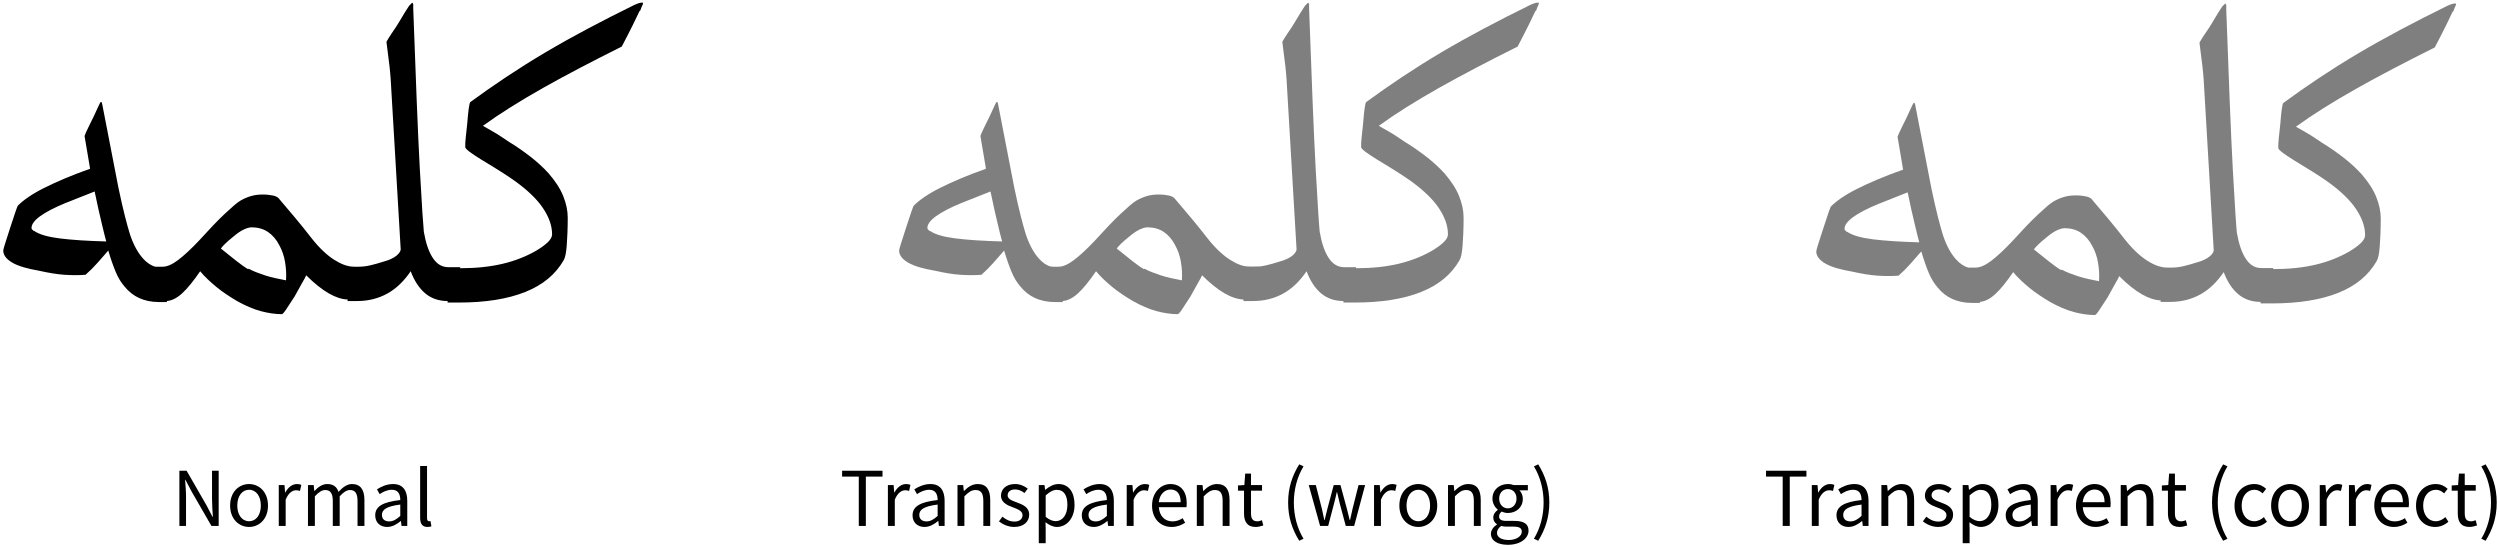
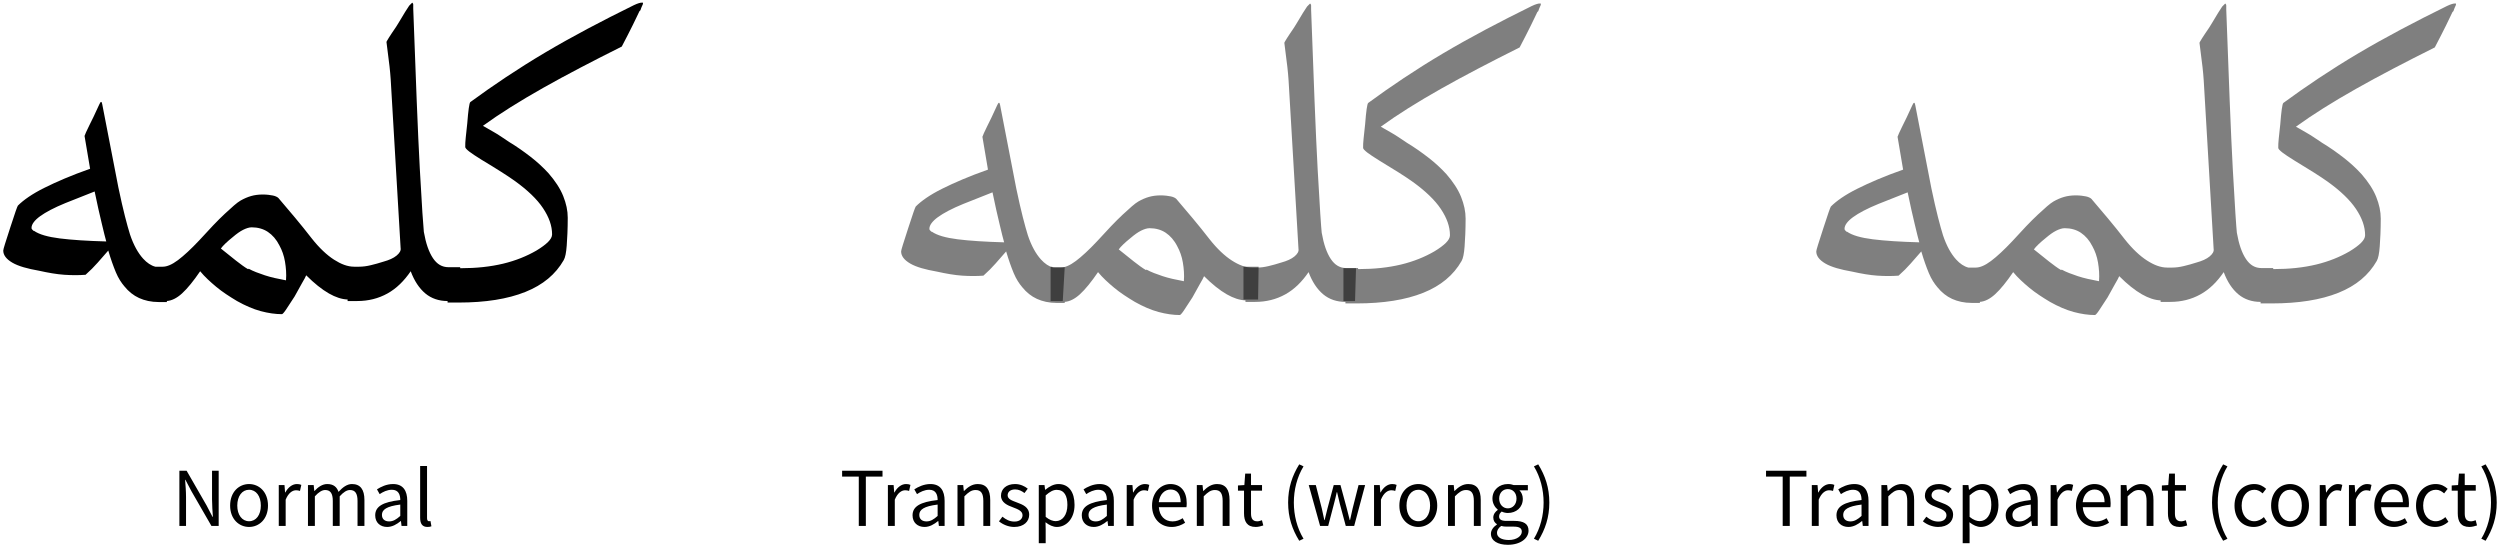
<svg xmlns="http://www.w3.org/2000/svg" width="713px" height="156px" viewBox="0 0 713 156" version="1.1">
  <defs />
  <g id="Page-1" stroke="none" stroke-width="1" fill="none" fill-rule="evenodd">
-     <g id="Group-Copy-2" fill="#000000">
+     <g id="Transparency" fill="#000000">
      <g id="Group-2">
        <path d="M44.298,76.064 L46.432,76.064 C47.584,76.064 49.024,75.488 50.752,74.192 C52.48,72.896 54.496,71.024 56.8,68.576 C59.68,65.408 62.128,62.816 64.144,60.944 C66.16,59.072 67.6,57.776 68.608,57.2 C69.616,56.624 70.624,56.192 71.632,55.904 C72.64,55.616 73.792,55.472 74.944,55.472 C76.096,55.472 77.104,55.616 77.824,55.76 C78.544,55.904 79.12,56.192 79.408,56.48 C80.992,58.352 82.576,60.224 84.16,62.096 C85.744,63.968 87.328,65.984 88.912,68 C91.072,70.736 93.232,72.752 95.248,74.048 C97.264,75.344 99.136,76.064 101.008,76.064 L101.728,76.064 L102.448,76.064 C103.456,76.064 104.608,75.92 105.76,75.632 C106.912,75.344 108.064,75.056 109.36,74.624 C110.944,74.192 112.24,73.616 113.104,72.896 C113.968,72.176 114.4,71.456 114.256,70.736 L111.664,26.672 C111.52,23.936 111.376,21.344 111.088,18.896 C110.8,16.448 110.512,14.144 110.224,11.984 C110.224,11.84 110.512,11.408 110.944,10.688 C111.376,9.968 112.096,8.96 112.96,7.664 C113.392,6.944 113.968,6.08 114.544,5.072 C115.12,4.064 115.84,2.912 116.704,1.616 C116.848,1.472 116.992,1.328 117.136,1.184 C117.28,1.04 117.424,0.896 117.568,0.752 C117.712,0.896 117.856,1.04 117.856,1.328 L117.856,2.48 C118.576,22.208 119.152,37.472 119.728,48.128 C120.304,58.784 120.736,64.832 120.88,66.128 C121.456,69.44 122.32,71.888 123.472,73.616 C124.624,75.344 126.064,76.208 127.936,76.208 L131.248,76.208 L131.239,76.496 L131.392,76.496 C135.856,76.496 139.888,76.064 143.488,75.2 C147.088,74.336 150.256,73.04 152.992,71.456 C154.432,70.592 155.584,69.728 156.304,69.008 C157.024,68.288 157.456,67.568 157.456,66.848 C157.456,64.4 156.592,61.952 154.864,59.36 C153.136,56.768 150.4,54.176 146.8,51.584 C145.792,50.864 144.496,50 142.912,48.992 C141.328,47.984 139.456,46.832 137.296,45.536 C135.712,44.528 134.56,43.808 133.84,43.232 C133.12,42.656 132.688,42.224 132.688,41.936 C132.688,41.216 132.688,40.352 132.832,39.2 C132.976,38.048 133.12,36.752 133.264,35.168 C133.408,33.296 133.552,31.856 133.696,30.848 C133.84,29.84 133.984,29.264 134.128,29.12 C140.608,24.368 147.664,19.616 155.44,15.008 C163.216,10.4 171.712,5.936 180.784,1.472 C181.36,1.184 181.792,1.04 182.224,0.896 C182.656,0.752 182.944,0.752 183.088,0.752 L183.376,0.752 L183.376,1.04 C183.376,1.184 183.232,1.472 183.088,1.76 C182.944,2.048 182.8,2.48 182.656,2.912 L182.368,3.2 C181.936,4.064 181.36,5.36 180.496,7.088 C179.632,8.816 178.624,10.832 177.328,13.28 C168.976,17.456 161.488,21.344 154.864,25.088 C148.24,28.832 142.48,32.432 137.728,35.888 C138.448,36.32 139.456,36.896 140.752,37.616 C142.048,38.336 143.488,39.344 145.216,40.496 C147.376,41.792 149.392,43.232 151.264,44.672 C153.136,46.112 154.864,47.696 156.448,49.424 C158.32,51.584 159.76,53.744 160.624,55.904 C161.488,58.064 161.92,60.08 161.92,62.096 C161.92,65.408 161.776,68 161.632,70.016 C161.488,72.032 161.2,73.472 160.768,74.192 C158.464,78.224 154.864,81.248 149.824,83.264 C144.784,85.28 138.448,86.288 130.816,86.288 L127.648,86.288 L127.648,85.856 C125.2,85.856 123.04,85.136 121.312,83.696 C119.584,82.256 118.144,80.096 117.136,77.36 C115.264,80.096 113.104,82.256 110.512,83.696 C107.92,85.136 105.04,85.856 101.872,85.856 L99.136,85.856 L99.136,85.419 C97.489,85.359 95.713,84.784 93.808,83.696 C91.792,82.544 89.632,80.816 87.328,78.512 C87.184,78.944 86.752,79.664 86.176,80.672 C85.6,81.68 84.88,82.976 84.016,84.56 C83.008,86.144 82.144,87.44 81.568,88.304 C80.992,89.168 80.56,89.6 80.416,89.6 C78.544,89.6 76.528,89.312 74.368,88.736 C72.208,88.16 69.904,87.152 67.6,85.856 C65.44,84.56 63.424,83.264 61.696,81.824 C59.968,80.384 58.384,78.944 57.088,77.36 C55.216,80.096 53.488,82.256 51.904,83.696 C50.431,85.035 48.958,85.751 47.601,85.845 L47.584,86.144 L45.28,86.144 C43.12,86.144 41.248,85.712 39.664,84.992 C38.08,84.272 36.64,83.12 35.488,81.68 C34.624,80.672 33.76,79.376 33.04,77.648 C32.32,75.92 31.6,73.904 30.88,71.456 C29.872,72.608 28.864,73.76 27.856,74.912 C26.848,76.064 25.696,77.216 24.4,78.368 C22.528,78.512 20.512,78.512 18.352,78.368 C16.192,78.224 13.744,77.792 11.152,77.216 C7.84,76.64 5.248,75.92 3.52,74.912 C1.792,73.904 0.928,72.752 0.928,71.456 C0.928,71.024 1.648,68.864 2.944,64.832 C4.24,60.8 4.96,58.784 5.104,58.64 C6.688,57.056 9.136,55.328 12.592,53.6 C16.048,51.872 20.368,50 25.696,48.128 L24.112,38.768 C24.256,38.336 24.688,37.328 25.408,35.888 C26.128,34.448 27.136,32.432 28.288,29.84 C28.72,28.832 29.008,28.832 29.152,29.696 C29.296,30.56 30.88,38.48 33.76,53.456 C34.48,56.768 35.056,59.504 35.632,61.664 C36.208,63.824 36.64,65.552 37.072,66.848 C38.08,69.872 39.376,72.176 40.816,73.76 C41.914,74.968 43.096,75.757 44.298,76.064 Z M70.768,76.784 C69.76,76.208 68.608,75.344 67.312,74.336 C66.016,73.328 64.576,72.176 62.992,70.88 C63.28,70.448 63.712,70.016 64.288,69.44 C64.864,68.864 65.584,68.288 66.448,67.568 C67.456,66.704 68.464,65.984 69.328,65.552 C70.192,65.12 71.056,64.832 71.776,64.832 C73.504,64.832 75.088,65.264 76.384,66.128 C77.68,66.992 78.832,68.288 79.696,70.016 C80.416,71.312 80.992,72.896 81.28,74.624 C81.568,76.352 81.712,78.08 81.568,79.952 C79.264,79.52 77.248,79.088 75.52,78.512 C73.792,77.936 72.208,77.36 70.912,76.64 L70.768,76.784 Z M9.568,65.84 C9.424,65.696 9.28,65.552 9.136,65.408 C8.992,65.264 8.992,65.12 8.992,64.976 C8.992,63.968 9.856,62.816 11.44,61.664 C13.024,60.512 15.472,59.216 18.64,57.92 L26.992,54.608 C27.712,58.208 28.432,61.232 29.008,63.68 C29.584,66.128 30.016,67.856 30.304,68.864 C24.976,68.72 20.512,68.432 17.056,68 C13.6,67.568 11.152,66.848 9.712,65.84 L9.568,65.84 Z" id="کلمه" />
        <path d="M51.16,150 L53.056,150 L53.056,141.768 C53.056,140.112 52.912,138.432 52.792,136.848 L52.888,136.848 L54.592,140.088 L60.304,150 L62.368,150 L62.368,134.256 L60.472,134.256 L60.472,142.392 C60.472,144.048 60.616,145.824 60.712,147.408 L60.616,147.408 L58.912,144.144 L53.224,134.256 L51.16,134.256 L51.16,150 Z M71.032,150.288 C73.888,150.288 76.432,148.056 76.432,144.192 C76.432,140.28 73.888,138.048 71.032,138.048 C68.176,138.048 65.632,140.28 65.632,144.192 C65.632,148.056 68.176,150.288 71.032,150.288 L71.032,150.288 Z M71.032,148.656 C69.04,148.656 67.672,146.856 67.672,144.192 C67.672,141.504 69.04,139.68 71.032,139.68 C73.048,139.68 74.392,141.504 74.392,144.192 C74.392,146.856 73.048,148.656 71.032,148.656 L71.032,148.656 Z M79.504,150 L81.472,150 L81.472,142.512 C82.264,140.544 83.44,139.824 84.424,139.824 C84.904,139.824 85.168,139.896 85.552,140.016 L85.936,138.288 C85.552,138.12 85.192,138.048 84.688,138.048 C83.368,138.048 82.168,138.984 81.376,140.448 L81.304,140.448 L81.136,138.336 L79.504,138.336 L79.504,150 Z M87.832,150 L89.8,150 L89.8,141.552 C90.88,140.352 91.864,139.752 92.728,139.752 C94.216,139.752 94.912,140.688 94.912,142.872 L94.912,150 L96.88,150 L96.88,141.552 C97.96,140.352 98.896,139.752 99.808,139.752 C101.272,139.752 101.968,140.688 101.968,142.872 L101.968,150 L103.936,150 L103.936,142.608 C103.936,139.632 102.784,138.048 100.384,138.048 C98.968,138.048 97.768,138.96 96.544,140.28 C96.064,138.888 95.104,138.048 93.328,138.048 C91.936,138.048 90.712,138.912 89.704,140.016 L89.632,140.016 L89.464,138.336 L87.832,138.336 L87.832,150 Z M110.416,150.288 C111.88,150.288 113.176,149.52 114.28,148.608 L114.352,148.608 L114.52,150 L116.152,150 L116.152,142.848 C116.152,139.944 114.952,138.048 112.096,138.048 C110.224,138.048 108.592,138.864 107.512,139.56 L108.28,140.928 C109.192,140.304 110.416,139.68 111.76,139.68 C113.68,139.68 114.16,141.12 114.16,142.608 C109.192,143.16 107.008,144.432 107.008,146.976 C107.008,149.064 108.472,150.288 110.416,150.288 L110.416,150.288 Z M110.992,148.704 C109.84,148.704 108.928,148.152 108.928,146.832 C108.928,145.344 110.272,144.384 114.16,143.904 L114.16,147.144 C113.032,148.152 112.12,148.704 110.992,148.704 L110.992,148.704 Z M121.912,150.288 C122.44,150.288 122.776,150.216 123.04,150.096 L122.776,148.608 C122.56,148.656 122.464,148.656 122.344,148.656 C122.056,148.656 121.792,148.416 121.792,147.792 L121.792,132.912 L119.824,132.912 L119.824,147.648 C119.824,149.352 120.424,150.288 121.912,150.288 L121.912,150.288 Z" id="Normal" />
      </g>
-       <g id="Group-3" transform="translate(239.5, 0)">
-         <g id="Group-5" transform="translate(16, 0)" opacity="0.5">
-           <path d="M48.16,76.208 L45.424,76.208 C43.84,76.208 42.256,75.344 40.816,73.76 C39.376,72.176 38.08,69.872 37.072,66.848 C36.64,65.552 36.208,63.824 35.632,61.664 C35.056,59.504 34.48,56.768 33.76,53.456 C30.88,38.48 29.296,30.56 29.152,29.696 C29.008,28.832 28.72,28.832 28.288,29.84 C27.136,32.432 26.128,34.448 25.408,35.888 C24.688,37.328 24.256,38.336 24.112,38.768 L25.696,48.128 C20.368,50 16.048,51.872 12.592,53.6 C9.136,55.328 6.688,57.056 5.104,58.64 C4.96,58.784 4.24,60.8 2.944,64.832 C1.648,68.864 0.928,71.024 0.928,71.456 C0.928,72.752 1.792,73.904 3.52,74.912 C5.248,75.92 7.84,76.64 11.152,77.216 C13.744,77.792 16.192,78.224 18.352,78.368 C20.512,78.512 22.528,78.512 24.4,78.368 C25.696,77.216 26.848,76.064 27.856,74.912 C28.864,73.76 29.872,72.608 30.88,71.456 C31.6,73.904 32.32,75.92 33.04,77.648 C33.76,79.376 34.624,80.672 35.488,81.68 C36.64,83.12 38.08,84.272 39.664,84.992 C41.248,85.712 43.12,86.144 45.28,86.144 L47.584,86.144 L48.16,76.208 Z M9.568,65.84 C9.424,65.696 9.28,65.552 9.136,65.408 C8.992,65.264 8.992,65.12 8.992,64.976 C8.992,63.968 9.856,62.816 11.44,61.664 C13.024,60.512 15.472,59.216 18.64,57.92 L26.992,54.608 C27.712,58.208 28.432,61.232 29.008,63.68 C29.584,66.128 30.016,67.856 30.304,68.864 C24.976,68.72 20.512,68.432 17.056,68 C13.6,67.568 11.152,66.848 9.712,65.84 L9.568,65.84 Z" id="Combined-Shape" />
-           <path d="M103.456,76.064 L101.008,76.064 C99.136,76.064 97.264,75.344 95.248,74.048 C93.232,72.752 91.072,70.736 88.912,68 C87.328,65.984 85.744,63.968 84.16,62.096 C82.576,60.224 80.992,58.352 79.408,56.48 C79.12,56.192 78.544,55.904 77.824,55.76 C77.104,55.616 76.096,55.472 74.944,55.472 C73.792,55.472 72.64,55.616 71.632,55.904 C70.624,56.192 69.616,56.624 68.608,57.2 C67.6,57.776 66.16,59.072 64.144,60.944 C62.128,62.816 59.68,65.408 56.8,68.576 C54.496,71.024 52.48,72.896 50.752,74.192 C49.024,75.488 47.584,76.064 46.432,76.064 L44.128,76.064 L44.128,85.856 L47.296,85.856 C48.736,85.856 50.32,85.136 51.904,83.696 C53.488,82.256 55.216,80.096 57.088,77.36 C58.384,78.944 59.968,80.384 61.696,81.824 C63.424,83.264 65.44,84.56 67.6,85.856 C69.904,87.152 72.208,88.16 74.368,88.736 C76.528,89.312 78.544,89.6 80.416,89.6 C80.56,89.6 80.992,89.168 81.568,88.304 C82.144,87.44 83.008,86.144 84.016,84.56 C84.88,82.976 85.6,81.68 86.176,80.672 C86.752,79.664 87.184,78.944 87.328,78.512 C89.632,80.816 91.792,82.544 93.808,83.696 C95.824,84.848 97.696,85.424 99.424,85.424 L103.312,85.424 L103.456,76.064 Z M70.768,76.784 C69.76,76.208 68.608,75.344 67.312,74.336 C66.016,73.328 64.576,72.176 62.992,70.88 C63.28,70.448 63.712,70.016 64.288,69.44 C64.864,68.864 65.584,68.288 66.448,67.568 C67.456,66.704 68.464,65.984 69.328,65.552 C70.192,65.12 71.056,64.832 71.776,64.832 C73.504,64.832 75.088,65.264 76.384,66.128 C77.68,66.992 78.832,68.288 79.696,70.016 C80.416,71.312 80.992,72.896 81.28,74.624 C81.568,76.352 81.712,78.08 81.568,79.952 C79.264,79.52 77.248,79.088 75.52,78.512 C73.792,77.936 72.208,77.36 70.912,76.64 L70.768,76.784 Z" id="Combined-Shape" />
-           <path d="M131.248,76.208 L127.936,76.208 C126.064,76.208 124.624,75.344 123.472,73.616 C122.32,71.888 121.456,69.44 120.88,66.128 C120.736,64.832 120.304,58.784 119.728,48.128 C119.152,37.472 118.576,22.208 117.856,2.48 L117.856,1.328 C117.856,1.04 117.712,0.896 117.568,0.752 C117.424,0.896 117.28,1.04 117.136,1.184 C116.992,1.328 116.848,1.472 116.704,1.616 C115.84,2.912 115.12,4.064 114.544,5.072 C113.968,6.08 113.392,6.944 112.96,7.664 C112.096,8.96 111.376,9.968 110.944,10.688 C110.512,11.408 110.224,11.84 110.224,11.984 C110.512,14.144 110.8,16.448 111.088,18.896 C111.376,21.344 111.52,23.936 111.664,26.672 L114.256,70.736 C114.4,71.456 113.968,72.176 113.104,72.896 C112.24,73.616 110.944,74.192 109.36,74.624 C108.064,75.056 106.912,75.344 105.76,75.632 C104.608,75.92 103.456,76.064 102.448,76.064 L99.136,76.064 L99.136,85.856 L101.872,85.856 C105.04,85.856 107.92,85.136 110.512,83.696 C113.104,82.256 115.264,80.096 117.136,77.36 C118.144,80.096 119.584,82.256 121.312,83.696 C123.04,85.136 125.2,85.856 127.648,85.856 L130.96,85.856 L131.248,76.208 Z" id="Path" />
-           <path d="M182.656,2.912 C182.8,2.48 182.944,2.048 183.088,1.76 C183.232,1.472 183.376,1.184 183.376,1.04 L183.376,0.752 L183.088,0.752 C182.944,0.752 182.656,0.752 182.224,0.896 C181.792,1.04 181.36,1.184 180.784,1.472 C171.712,5.936 163.216,10.4 155.44,15.008 C147.664,19.616 140.608,24.368 134.128,29.12 C133.984,29.264 133.84,29.84 133.696,30.848 C133.552,31.856 133.408,33.296 133.264,35.168 C133.12,36.752 132.976,38.048 132.832,39.2 C132.688,40.352 132.688,41.216 132.688,41.936 C132.688,42.224 133.12,42.656 133.84,43.232 C134.56,43.808 135.712,44.528 137.296,45.536 C139.456,46.832 141.328,47.984 142.912,48.992 C144.496,50 145.792,50.864 146.8,51.584 C150.4,54.176 153.136,56.768 154.864,59.36 C156.592,61.952 157.456,64.4 157.456,66.848 C157.456,67.568 157.024,68.288 156.304,69.008 C155.584,69.728 154.432,70.592 152.992,71.456 C150.256,73.04 147.088,74.336 143.488,75.2 C139.888,76.064 135.856,76.496 131.392,76.496 L127.648,76.496 L127.648,86.288 L130.816,86.288 C138.448,86.288 144.784,85.28 149.824,83.264 C154.864,81.248 158.464,78.224 160.768,74.192 C161.2,73.472 161.488,72.032 161.632,70.016 C161.776,68 161.92,65.408 161.92,62.096 C161.92,60.08 161.488,58.064 160.624,55.904 C159.76,53.744 158.32,51.584 156.448,49.424 C154.864,47.696 153.136,46.112 151.264,44.672 C149.392,43.232 147.376,41.792 145.216,40.496 C143.488,39.344 142.048,38.336 140.752,37.616 C139.456,36.896 138.448,36.32 137.728,35.888 C142.48,32.432 148.24,28.832 154.864,25.088 C161.488,21.344 168.976,17.456 177.328,13.28 C178.624,10.832 179.632,8.816 180.496,7.088 C181.36,5.36 181.936,4.064 182.368,3.2 L182.656,2.912 Z" id="Path" />
+       <g id="Group-3" transform="translate(239.5, 1)">
+         <path d="M60.87,75.312 L63.004,75.312 C64.156,75.312 65.596,74.736 67.324,73.44 C69.052,72.144 71.068,70.272 73.372,67.824 C76.252,64.656 78.7,62.064 80.716,60.192 C82.732,58.32 84.172,57.024 85.18,56.448 C86.188,55.872 87.196,55.44 88.204,55.152 C89.212,54.864 90.364,54.72 91.516,54.72 C92.668,54.72 93.676,54.864 94.396,55.008 C95.116,55.152 95.692,55.44 95.98,55.728 C97.564,57.6 99.148,59.472 100.732,61.344 C102.316,63.216 103.9,65.232 105.484,67.248 C107.644,69.984 109.804,72 111.82,73.296 C113.836,74.592 115.708,75.312 117.58,75.312 L118.3,75.312 L119.02,75.312 C120.028,75.312 121.18,75.168 122.332,74.88 C123.484,74.592 124.636,74.304 125.932,73.872 C127.516,73.44 128.812,72.864 129.676,72.144 C130.54,71.424 130.972,70.704 130.828,69.984 L128.236,25.92 C128.092,23.184 127.948,20.592 127.66,18.144 C127.372,15.696 127.084,13.392 126.796,11.232 C126.796,11.088 127.084,10.656 127.516,9.936 C127.948,9.216 128.668,8.208 129.532,6.912 C129.964,6.192 130.54,5.328 131.116,4.32 C131.692,3.312 132.412,2.16 133.276,0.864 L133.708,0.432 C133.852,0.288 133.996,0.144 134.14,5.68434189e-14 C134.284,0.144 134.428,0.288 134.428,0.576 L134.428,1.728 C135.148,21.456 135.724,36.72 136.3,47.376 C136.876,58.032 137.308,64.08 137.452,65.376 C138.028,68.688 138.892,71.136 140.044,72.864 C141.196,74.592 142.636,75.456 144.508,75.456 L147.82,75.456 L147.811,75.744 L147.964,75.744 C152.428,75.744 156.46,75.312 160.06,74.448 C163.66,73.584 166.828,72.288 169.564,70.704 C171.004,69.84 172.156,68.976 172.876,68.256 C173.596,67.536 174.028,66.816 174.028,66.096 C174.028,63.648 173.164,61.2 171.436,58.608 C169.708,56.016 166.972,53.424 163.372,50.832 C162.364,50.112 161.068,49.248 159.484,48.24 C157.9,47.232 156.028,46.08 153.868,44.784 C152.284,43.776 151.132,43.056 150.412,42.48 C149.692,41.904 149.26,41.472 149.26,41.184 C149.26,40.464 149.26,39.6 149.404,38.448 C149.548,37.296 149.692,36 149.836,34.416 C149.98,32.544 150.124,31.104 150.268,30.096 C150.412,29.088 150.556,28.512 150.7,28.368 C157.18,23.616 164.236,18.864 172.012,14.256 C179.788,9.648 188.284,5.184 197.356,0.72 C197.932,0.432 198.364,0.288 198.796,0.144 C199.228,5.68434189e-14 199.516,5.68434189e-14 199.66,5.68434189e-14 L199.948,5.68434189e-14 L199.948,0.288 C199.948,0.432 199.804,0.72 199.66,1.008 C199.516,1.296 199.372,1.728 199.228,2.16 L198.94,2.448 C198.508,3.312 197.932,4.608 197.068,6.336 C196.204,8.064 195.196,10.08 193.9,12.528 C185.548,16.704 178.06,20.592 171.436,24.336 C164.812,28.08 159.052,31.68 154.3,35.136 C155.02,35.568 156.028,36.144 157.324,36.864 C158.62,37.584 160.06,38.592 161.788,39.744 C163.948,41.04 165.964,42.48 167.836,43.92 C169.708,45.36 171.436,46.944 173.02,48.672 C174.892,50.832 176.332,52.992 177.196,55.152 C178.06,57.312 178.492,59.328 178.492,61.344 C178.492,64.656 178.348,67.248 178.204,69.264 C178.06,71.28 177.772,72.72 177.34,73.44 C175.036,77.472 171.436,80.496 166.396,82.512 C161.356,84.528 155.02,85.536 147.388,85.536 L144.22,85.536 L144.22,85.104 C141.772,85.104 139.612,84.384 137.884,82.944 C136.156,81.504 134.716,79.344 133.708,76.608 C131.836,79.344 129.676,81.504 127.084,82.944 C124.492,84.384 121.612,85.104 118.444,85.104 L115.708,85.104 L115.708,84.667 C114.061,84.607 112.285,84.032 110.38,82.944 C108.364,81.792 106.204,80.064 103.9,77.76 C103.756,78.192 103.324,78.912 102.748,79.92 C102.172,80.928 101.452,82.224 100.588,83.808 C99.58,85.392 98.716,86.688 98.14,87.552 C97.564,88.416 97.132,88.848 96.988,88.848 C95.116,88.848 93.1,88.56 90.94,87.984 C88.78,87.408 86.476,86.4 84.172,85.104 C82.012,83.808 79.996,82.512 78.268,81.072 C76.54,79.632 74.956,78.192 73.66,76.608 C71.788,79.344 70.06,81.504 68.476,82.944 C67.003,84.283 65.53,84.999 64.173,85.093 L64.156,85.392 L61.852,85.392 C59.692,85.392 57.82,84.96 56.236,84.24 C54.652,83.52 53.212,82.368 52.06,80.928 C51.196,79.92 50.332,78.624 49.612,76.896 C48.892,75.168 48.172,73.152 47.452,70.704 C46.444,71.856 45.436,73.008 44.428,74.16 C43.42,75.312 42.268,76.464 40.972,77.616 C39.1,77.76 37.084,77.76 34.924,77.616 C32.764,77.472 30.316,77.04 27.724,76.464 C24.412,75.888 21.82,75.168 20.092,74.16 C18.364,73.152 17.5,72 17.5,70.704 C17.5,70.272 18.22,68.112 19.516,64.08 C20.812,60.048 21.532,58.032 21.676,57.888 C23.26,56.304 25.708,54.576 29.164,52.848 C32.62,51.12 36.94,49.248 42.268,47.376 L40.684,38.016 C40.828,37.584 41.26,36.576 41.98,35.136 C42.7,33.696 43.708,31.68 44.86,29.088 C45.292,28.08 45.58,28.08 45.724,28.944 C45.868,29.808 47.452,37.728 50.332,52.704 C51.052,56.016 51.628,58.752 52.204,60.912 C52.78,63.072 53.212,64.8 53.644,66.096 C54.652,69.12 55.948,71.424 57.388,73.008 C58.486,74.216 59.668,75.005 60.87,75.312 Z M87.34,76.032 C86.332,75.456 85.18,74.592 83.884,73.584 C82.588,72.576 81.148,71.424 79.564,70.128 C79.852,69.696 80.284,69.264 80.86,68.688 C81.436,68.112 82.156,67.536 83.02,66.816 C84.028,65.952 85.036,65.232 85.9,64.8 C86.764,64.368 87.628,64.08 88.348,64.08 C90.076,64.08 91.66,64.512 92.956,65.376 C94.252,66.24 95.404,67.536 96.268,69.264 C96.988,70.56 97.564,72.144 97.852,73.872 C98.14,75.6 98.284,77.328 98.14,79.2 C95.836,78.768 93.82,78.336 92.092,77.76 C90.364,77.184 88.78,76.608 87.484,75.888 L87.34,76.032 Z M26.14,65.088 C25.996,64.944 25.852,64.8 25.708,64.656 C25.564,64.512 25.564,64.368 25.564,64.224 C25.564,63.216 26.428,62.064 28.012,60.912 C29.596,59.76 32.044,58.464 35.212,57.168 L43.564,53.856 C44.284,57.456 45.004,60.48 45.58,62.928 C46.156,65.376 46.588,67.104 46.876,68.112 C41.548,67.968 37.084,67.68 33.628,67.248 C30.172,66.816 27.724,66.096 26.284,65.088 L26.14,65.088 Z" id="کلمه-copy-7" opacity="0.5" />
+         <g id="Group-5-Copy" transform="translate(60, 75)" opacity="0.5">
+           <path d="M0.298,0.064 C0.672,0.159 1.048,0.208 1.424,0.208 L4.16,0.208 L3.601,9.845 C3.499,9.852 3.397,9.856 3.296,9.856 L0.128,9.856 L0.128,0.064 L0.298,0.064 Z" id="Combined-Shape" />
+           <path d="M57.728,0.064 L59.456,0.064 L59.312,9.424 L55.424,9.424 C55.328,9.424 55.232,9.422 55.136,9.419 L55.136,0.064 L57.728,0.064 Z" id="Combined-Shape-Copy-2" />
+           <path d="M83.648,9.856 L86.96,9.856 L87.239,0.496 L83.648,0.496 L83.648,9.856 Z" id="Combined-Shape-Copy" />
        </g>
-         <path d="M5.424,150 L7.44,150 L7.44,135.936 L12.192,135.936 L12.192,134.256 L0.672,134.256 L0.672,135.936 L5.424,135.936 L5.424,150 Z M13.728,150 L15.696,150 L15.696,142.512 C16.488,140.544 17.664,139.824 18.648,139.824 C19.128,139.824 19.392,139.896 19.776,140.016 L20.16,138.288 C19.776,138.12 19.416,138.048 18.912,138.048 C17.592,138.048 16.392,138.984 15.6,140.448 L15.528,140.448 L15.36,138.336 L13.728,138.336 L13.728,150 Z M24.168,150.288 C25.632,150.288 26.928,149.52 28.032,148.608 L28.104,148.608 L28.272,150 L29.904,150 L29.904,142.848 C29.904,139.944 28.704,138.048 25.848,138.048 C23.976,138.048 22.344,138.864 21.264,139.56 L22.032,140.928 C22.944,140.304 24.168,139.68 25.512,139.68 C27.432,139.68 27.912,141.12 27.912,142.608 C22.944,143.16 20.76,144.432 20.76,146.976 C20.76,149.064 22.224,150.288 24.168,150.288 L24.168,150.288 Z M24.744,148.704 C23.592,148.704 22.68,148.152 22.68,146.832 C22.68,145.344 24.024,144.384 27.912,143.904 L27.912,147.144 C26.784,148.152 25.872,148.704 24.744,148.704 L24.744,148.704 Z M33.576,150 L35.544,150 L35.544,141.552 C36.72,140.376 37.536,139.752 38.736,139.752 C40.272,139.752 40.944,140.688 40.944,142.872 L40.944,150 L42.912,150 L42.912,142.608 C42.912,139.632 41.808,138.048 39.36,138.048 C37.752,138.048 36.552,138.912 35.448,140.016 L35.376,140.016 L35.208,138.336 L33.576,138.336 L33.576,150 Z M49.752,150.288 C52.512,150.288 54.024,148.704 54.024,146.808 C54.024,144.6 52.152,143.904 50.472,143.28 C49.152,142.776 47.88,142.368 47.88,141.264 C47.88,140.376 48.552,139.584 50.016,139.584 C51.048,139.584 51.888,140.016 52.68,140.616 L53.616,139.368 C52.728,138.648 51.456,138.048 49.992,138.048 C47.472,138.048 45.984,139.488 45.984,141.36 C45.984,143.328 47.808,144.12 49.464,144.72 C50.736,145.2 52.128,145.728 52.128,146.928 C52.128,147.936 51.36,148.752 49.824,148.752 C48.432,148.752 47.4,148.176 46.392,147.36 L45.408,148.68 C46.512,149.592 48.096,150.288 49.752,150.288 L49.752,150.288 Z M56.76,154.92 L58.728,154.92 L58.728,150.984 L58.68,148.944 C59.76,149.784 60.84,150.288 61.92,150.288 C64.584,150.288 66.96,147.96 66.96,144 C66.96,140.376 65.352,138.048 62.352,138.048 C60.984,138.048 59.688,138.792 58.632,139.68 L58.56,139.68 L58.392,138.336 L56.76,138.336 L56.76,154.92 Z M61.584,148.632 C60.816,148.632 59.784,148.296 58.728,147.408 L58.728,141.288 C59.88,140.256 60.864,139.704 61.848,139.704 C64.056,139.704 64.92,141.432 64.92,144 C64.92,146.88 63.504,148.632 61.584,148.632 L61.584,148.632 Z M72.432,150.288 C73.896,150.288 75.192,149.52 76.296,148.608 L76.368,148.608 L76.536,150 L78.168,150 L78.168,142.848 C78.168,139.944 76.968,138.048 74.112,138.048 C72.24,138.048 70.608,138.864 69.528,139.56 L70.296,140.928 C71.208,140.304 72.432,139.68 73.776,139.68 C75.696,139.68 76.176,141.12 76.176,142.608 C71.208,143.16 69.024,144.432 69.024,146.976 C69.024,149.064 70.488,150.288 72.432,150.288 L72.432,150.288 Z M73.008,148.704 C71.856,148.704 70.944,148.152 70.944,146.832 C70.944,145.344 72.288,144.384 76.176,143.904 L76.176,147.144 C75.048,148.152 74.136,148.704 73.008,148.704 L73.008,148.704 Z M81.84,150 L83.808,150 L83.808,142.512 C84.6,140.544 85.776,139.824 86.76,139.824 C87.24,139.824 87.504,139.896 87.888,140.016 L88.272,138.288 C87.888,138.12 87.528,138.048 87.024,138.048 C85.704,138.048 84.504,138.984 83.712,140.448 L83.64,140.448 L83.472,138.336 L81.84,138.336 L81.84,150 Z M94.656,150.288 C96.24,150.288 97.488,149.736 98.496,149.088 L97.8,147.792 C96.936,148.344 96,148.704 94.896,148.704 C92.664,148.704 91.152,147.12 91.008,144.648 L98.88,144.648 C98.928,144.36 98.952,143.928 98.952,143.52 C98.952,140.184 97.272,138.048 94.296,138.048 C91.632,138.048 89.064,140.376 89.064,144.192 C89.064,148.008 91.536,150.288 94.656,150.288 L94.656,150.288 Z M90.984,143.232 C91.224,140.928 92.712,139.608 94.344,139.608 C96.168,139.608 97.224,140.88 97.224,143.232 L90.984,143.232 Z M101.832,150 L103.8,150 L103.8,141.552 C104.976,140.376 105.792,139.752 106.992,139.752 C108.528,139.752 109.2,140.688 109.2,142.872 L109.2,150 L111.168,150 L111.168,142.608 C111.168,139.632 110.064,138.048 107.616,138.048 C106.008,138.048 104.808,138.912 103.704,140.016 L103.632,140.016 L103.464,138.336 L101.832,138.336 L101.832,150 Z M118.632,150.288 C119.352,150.288 120.144,150.072 120.792,149.856 L120.408,148.368 C120.024,148.512 119.496,148.68 119.088,148.68 C117.744,148.68 117.288,147.864 117.288,146.424 L117.288,139.944 L120.432,139.944 L120.432,138.336 L117.288,138.336 L117.288,135.072 L115.632,135.072 L115.392,138.336 L113.568,138.456 L113.568,139.944 L115.296,139.944 L115.296,146.4 C115.296,148.704 116.136,150.288 118.632,150.288 L118.632,150.288 Z M131.04,154.224 L132.264,153.648 C130.416,150.6 129.504,146.976 129.504,143.328 C129.504,139.68 130.416,136.056 132.264,133.008 L131.04,132.432 C129.048,135.648 127.872,139.104 127.872,143.328 C127.872,147.552 129.048,151.008 131.04,154.224 L131.04,154.224 Z M136.992,150 L139.296,150 L140.928,143.76 C141.24,142.656 141.48,141.552 141.744,140.376 L141.84,140.376 C142.128,141.552 142.344,142.632 142.632,143.736 L144.312,150 L146.712,150 L149.832,138.336 L147.96,138.336 L146.256,145.08 C146.016,146.184 145.8,147.24 145.536,148.32 L145.44,148.32 C145.176,147.24 144.912,146.184 144.624,145.08 L142.8,138.336 L140.88,138.336 L139.08,145.08 C138.792,146.16 138.552,147.24 138.288,148.32 L138.192,148.32 C137.976,147.24 137.76,146.184 137.496,145.08 L135.768,138.336 L133.752,138.336 L136.992,150 Z M152.376,150 L154.344,150 L154.344,142.512 C155.136,140.544 156.312,139.824 157.296,139.824 C157.776,139.824 158.04,139.896 158.424,140.016 L158.808,138.288 C158.424,138.12 158.064,138.048 157.56,138.048 C156.24,138.048 155.04,138.984 154.248,140.448 L154.176,140.448 L154.008,138.336 L152.376,138.336 L152.376,150 Z M165,150.288 C167.856,150.288 170.4,148.056 170.4,144.192 C170.4,140.28 167.856,138.048 165,138.048 C162.144,138.048 159.6,140.28 159.6,144.192 C159.6,148.056 162.144,150.288 165,150.288 L165,150.288 Z M165,148.656 C163.008,148.656 161.64,146.856 161.64,144.192 C161.64,141.504 163.008,139.68 165,139.68 C167.016,139.68 168.36,141.504 168.36,144.192 C168.36,146.856 167.016,148.656 165,148.656 L165,148.656 Z M173.472,150 L175.44,150 L175.44,141.552 C176.616,140.376 177.432,139.752 178.632,139.752 C180.168,139.752 180.84,140.688 180.84,142.872 L180.84,150 L182.808,150 L182.808,142.608 C182.808,139.632 181.704,138.048 179.256,138.048 C177.648,138.048 176.448,138.912 175.344,140.016 L175.272,140.016 L175.104,138.336 L173.472,138.336 L173.472,150 Z M190.536,155.376 C194.16,155.376 196.44,153.504 196.44,151.344 C196.44,149.4 195.072,148.56 192.36,148.56 L190.104,148.56 C188.52,148.56 188.04,148.032 188.04,147.288 C188.04,146.64 188.376,146.256 188.784,145.896 C189.312,146.16 189.96,146.304 190.536,146.304 C192.912,146.304 194.808,144.744 194.808,142.248 C194.808,141.264 194.4,140.376 193.848,139.848 L196.248,139.848 L196.248,138.336 L192.192,138.336 C191.76,138.168 191.184,138.048 190.536,138.048 C188.16,138.048 186.144,139.656 186.144,142.2 C186.144,143.592 186.888,144.72 187.656,145.344 L187.656,145.44 C187.056,145.848 186.384,146.616 186.384,147.6 C186.384,148.512 186.84,149.136 187.416,149.496 L187.416,149.592 C186.36,150.312 185.712,151.248 185.712,152.232 C185.712,154.248 187.68,155.376 190.536,155.376 L190.536,155.376 Z M190.536,144.984 C189.192,144.984 188.064,143.904 188.064,142.2 C188.064,140.496 189.168,139.488 190.536,139.488 C191.904,139.488 193.008,140.496 193.008,142.2 C193.008,143.904 191.88,144.984 190.536,144.984 L190.536,144.984 Z M190.824,154.008 C188.712,154.008 187.44,153.216 187.44,151.968 C187.44,151.296 187.8,150.6 188.64,150 C189.144,150.144 189.696,150.192 190.152,150.192 L192.168,150.192 C193.68,150.192 194.52,150.552 194.52,151.632 C194.52,152.856 193.056,154.008 190.824,154.008 L190.824,154.008 Z M199.2,154.224 C201.192,151.008 202.368,147.552 202.368,143.328 C202.368,139.104 201.192,135.648 199.2,132.432 L197.976,133.008 C199.824,136.056 200.736,139.68 200.736,143.328 C200.736,146.976 199.824,150.6 197.976,153.648 L199.2,154.224 Z" id="Transparent-(wrong)" />
+         <path d="M5.424,149 L7.44,149 L7.44,134.936 L12.192,134.936 L12.192,133.256 L0.672,133.256 L0.672,134.936 L5.424,134.936 L5.424,149 Z M13.728,149 L15.696,149 L15.696,141.512 C16.488,139.544 17.664,138.824 18.648,138.824 C19.128,138.824 19.392,138.896 19.776,139.016 L20.16,137.288 C19.776,137.12 19.416,137.048 18.912,137.048 C17.592,137.048 16.392,137.984 15.6,139.448 L15.528,139.448 L15.36,137.336 L13.728,137.336 L13.728,149 Z M24.168,149.288 C25.632,149.288 26.928,148.52 28.032,147.608 L28.104,147.608 L28.272,149 L29.904,149 L29.904,141.848 C29.904,138.944 28.704,137.048 25.848,137.048 C23.976,137.048 22.344,137.864 21.264,138.56 L22.032,139.928 C22.944,139.304 24.168,138.68 25.512,138.68 C27.432,138.68 27.912,140.12 27.912,141.608 C22.944,142.16 20.76,143.432 20.76,145.976 C20.76,148.064 22.224,149.288 24.168,149.288 L24.168,149.288 Z M24.744,147.704 C23.592,147.704 22.68,147.152 22.68,145.832 C22.68,144.344 24.024,143.384 27.912,142.904 L27.912,146.144 C26.784,147.152 25.872,147.704 24.744,147.704 L24.744,147.704 Z M33.576,149 L35.544,149 L35.544,140.552 C36.72,139.376 37.536,138.752 38.736,138.752 C40.272,138.752 40.944,139.688 40.944,141.872 L40.944,149 L42.912,149 L42.912,141.608 C42.912,138.632 41.808,137.048 39.36,137.048 C37.752,137.048 36.552,137.912 35.448,139.016 L35.376,139.016 L35.208,137.336 L33.576,137.336 L33.576,149 Z M49.752,149.288 C52.512,149.288 54.024,147.704 54.024,145.808 C54.024,143.6 52.152,142.904 50.472,142.28 C49.152,141.776 47.88,141.368 47.88,140.264 C47.88,139.376 48.552,138.584 50.016,138.584 C51.048,138.584 51.888,139.016 52.68,139.616 L53.616,138.368 C52.728,137.648 51.456,137.048 49.992,137.048 C47.472,137.048 45.984,138.488 45.984,140.36 C45.984,142.328 47.808,143.12 49.464,143.72 C50.736,144.2 52.128,144.728 52.128,145.928 C52.128,146.936 51.36,147.752 49.824,147.752 C48.432,147.752 47.4,147.176 46.392,146.36 L45.408,147.68 C46.512,148.592 48.096,149.288 49.752,149.288 L49.752,149.288 Z M56.76,153.92 L58.728,153.92 L58.728,149.984 L58.68,147.944 C59.76,148.784 60.84,149.288 61.92,149.288 C64.584,149.288 66.96,146.96 66.96,143 C66.96,139.376 65.352,137.048 62.352,137.048 C60.984,137.048 59.688,137.792 58.632,138.68 L58.56,138.68 L58.392,137.336 L56.76,137.336 L56.76,153.92 Z M61.584,147.632 C60.816,147.632 59.784,147.296 58.728,146.408 L58.728,140.288 C59.88,139.256 60.864,138.704 61.848,138.704 C64.056,138.704 64.92,140.432 64.92,143 C64.92,145.88 63.504,147.632 61.584,147.632 L61.584,147.632 Z M72.432,149.288 C73.896,149.288 75.192,148.52 76.296,147.608 L76.368,147.608 L76.536,149 L78.168,149 L78.168,141.848 C78.168,138.944 76.968,137.048 74.112,137.048 C72.24,137.048 70.608,137.864 69.528,138.56 L70.296,139.928 C71.208,139.304 72.432,138.68 73.776,138.68 C75.696,138.68 76.176,140.12 76.176,141.608 C71.208,142.16 69.024,143.432 69.024,145.976 C69.024,148.064 70.488,149.288 72.432,149.288 L72.432,149.288 Z M73.008,147.704 C71.856,147.704 70.944,147.152 70.944,145.832 C70.944,144.344 72.288,143.384 76.176,142.904 L76.176,146.144 C75.048,147.152 74.136,147.704 73.008,147.704 L73.008,147.704 Z M81.84,149 L83.808,149 L83.808,141.512 C84.6,139.544 85.776,138.824 86.76,138.824 C87.24,138.824 87.504,138.896 87.888,139.016 L88.272,137.288 C87.888,137.12 87.528,137.048 87.024,137.048 C85.704,137.048 84.504,137.984 83.712,139.448 L83.64,139.448 L83.472,137.336 L81.84,137.336 L81.84,149 Z M94.656,149.288 C96.24,149.288 97.488,148.736 98.496,148.088 L97.8,146.792 C96.936,147.344 96,147.704 94.896,147.704 C92.664,147.704 91.152,146.12 91.008,143.648 L98.88,143.648 C98.928,143.36 98.952,142.928 98.952,142.52 C98.952,139.184 97.272,137.048 94.296,137.048 C91.632,137.048 89.064,139.376 89.064,143.192 C89.064,147.008 91.536,149.288 94.656,149.288 L94.656,149.288 Z M90.984,142.232 C91.224,139.928 92.712,138.608 94.344,138.608 C96.168,138.608 97.224,139.88 97.224,142.232 L90.984,142.232 Z M101.832,149 L103.8,149 L103.8,140.552 C104.976,139.376 105.792,138.752 106.992,138.752 C108.528,138.752 109.2,139.688 109.2,141.872 L109.2,149 L111.168,149 L111.168,141.608 C111.168,138.632 110.064,137.048 107.616,137.048 C106.008,137.048 104.808,137.912 103.704,139.016 L103.632,139.016 L103.464,137.336 L101.832,137.336 L101.832,149 Z M118.632,149.288 C119.352,149.288 120.144,149.072 120.792,148.856 L120.408,147.368 C120.024,147.512 119.496,147.68 119.088,147.68 C117.744,147.68 117.288,146.864 117.288,145.424 L117.288,138.944 L120.432,138.944 L120.432,137.336 L117.288,137.336 L117.288,134.072 L115.632,134.072 L115.392,137.336 L113.568,137.456 L113.568,138.944 L115.296,138.944 L115.296,145.4 C115.296,147.704 116.136,149.288 118.632,149.288 L118.632,149.288 Z M131.04,153.224 L132.264,152.648 C130.416,149.6 129.504,145.976 129.504,142.328 C129.504,138.68 130.416,135.056 132.264,132.008 L131.04,131.432 C129.048,134.648 127.872,138.104 127.872,142.328 C127.872,146.552 129.048,150.008 131.04,153.224 L131.04,153.224 Z M136.992,149 L139.296,149 L140.928,142.76 C141.24,141.656 141.48,140.552 141.744,139.376 L141.84,139.376 C142.128,140.552 142.344,141.632 142.632,142.736 L144.312,149 L146.712,149 L149.832,137.336 L147.96,137.336 L146.256,144.08 C146.016,145.184 145.8,146.24 145.536,147.32 L145.44,147.32 C145.176,146.24 144.912,145.184 144.624,144.08 L142.8,137.336 L140.88,137.336 L139.08,144.08 C138.792,145.16 138.552,146.24 138.288,147.32 L138.192,147.32 C137.976,146.24 137.76,145.184 137.496,144.08 L135.768,137.336 L133.752,137.336 L136.992,149 Z M152.376,149 L154.344,149 L154.344,141.512 C155.136,139.544 156.312,138.824 157.296,138.824 C157.776,138.824 158.04,138.896 158.424,139.016 L158.808,137.288 C158.424,137.12 158.064,137.048 157.56,137.048 C156.24,137.048 155.04,137.984 154.248,139.448 L154.176,139.448 L154.008,137.336 L152.376,137.336 L152.376,149 Z M165,149.288 C167.856,149.288 170.4,147.056 170.4,143.192 C170.4,139.28 167.856,137.048 165,137.048 C162.144,137.048 159.6,139.28 159.6,143.192 C159.6,147.056 162.144,149.288 165,149.288 L165,149.288 Z M165,147.656 C163.008,147.656 161.64,145.856 161.64,143.192 C161.64,140.504 163.008,138.68 165,138.68 C167.016,138.68 168.36,140.504 168.36,143.192 C168.36,145.856 167.016,147.656 165,147.656 L165,147.656 Z M173.472,149 L175.44,149 L175.44,140.552 C176.616,139.376 177.432,138.752 178.632,138.752 C180.168,138.752 180.84,139.688 180.84,141.872 L180.84,149 L182.808,149 L182.808,141.608 C182.808,138.632 181.704,137.048 179.256,137.048 C177.648,137.048 176.448,137.912 175.344,139.016 L175.272,139.016 L175.104,137.336 L173.472,137.336 L173.472,149 Z M190.536,154.376 C194.16,154.376 196.44,152.504 196.44,150.344 C196.44,148.4 195.072,147.56 192.36,147.56 L190.104,147.56 C188.52,147.56 188.04,147.032 188.04,146.288 C188.04,145.64 188.376,145.256 188.784,144.896 C189.312,145.16 189.96,145.304 190.536,145.304 C192.912,145.304 194.808,143.744 194.808,141.248 C194.808,140.264 194.4,139.376 193.848,138.848 L196.248,138.848 L196.248,137.336 L192.192,137.336 C191.76,137.168 191.184,137.048 190.536,137.048 C188.16,137.048 186.144,138.656 186.144,141.2 C186.144,142.592 186.888,143.72 187.656,144.344 L187.656,144.44 C187.056,144.848 186.384,145.616 186.384,146.6 C186.384,147.512 186.84,148.136 187.416,148.496 L187.416,148.592 C186.36,149.312 185.712,150.248 185.712,151.232 C185.712,153.248 187.68,154.376 190.536,154.376 L190.536,154.376 Z M190.536,143.984 C189.192,143.984 188.064,142.904 188.064,141.2 C188.064,139.496 189.168,138.488 190.536,138.488 C191.904,138.488 193.008,139.496 193.008,141.2 C193.008,142.904 191.88,143.984 190.536,143.984 L190.536,143.984 Z M190.824,153.008 C188.712,153.008 187.44,152.216 187.44,150.968 C187.44,150.296 187.8,149.6 188.64,149 C189.144,149.144 189.696,149.192 190.152,149.192 L192.168,149.192 C193.68,149.192 194.52,149.552 194.52,150.632 C194.52,151.856 193.056,153.008 190.824,153.008 L190.824,153.008 Z M199.2,153.224 C201.192,150.008 202.368,146.552 202.368,142.328 C202.368,138.104 201.192,134.648 199.2,131.432 L197.976,132.008 C199.824,135.056 200.736,138.68 200.736,142.328 C200.736,145.976 199.824,149.6 197.976,152.648 L199.2,153.224 Z" id="Transparent-(wrong)" />
      </g>
      <g id="Group-4" transform="translate(503, 1)">
        <path d="M5.424,149 L7.44,149 L7.44,134.936 L12.192,134.936 L12.192,133.256 L0.672,133.256 L0.672,134.936 L5.424,134.936 L5.424,149 Z M13.728,149 L15.696,149 L15.696,141.512 C16.488,139.544 17.664,138.824 18.648,138.824 C19.128,138.824 19.392,138.896 19.776,139.016 L20.16,137.288 C19.776,137.12 19.416,137.048 18.912,137.048 C17.592,137.048 16.392,137.984 15.6,139.448 L15.528,139.448 L15.36,137.336 L13.728,137.336 L13.728,149 Z M24.168,149.288 C25.632,149.288 26.928,148.52 28.032,147.608 L28.104,147.608 L28.272,149 L29.904,149 L29.904,141.848 C29.904,138.944 28.704,137.048 25.848,137.048 C23.976,137.048 22.344,137.864 21.264,138.56 L22.032,139.928 C22.944,139.304 24.168,138.68 25.512,138.68 C27.432,138.68 27.912,140.12 27.912,141.608 C22.944,142.16 20.76,143.432 20.76,145.976 C20.76,148.064 22.224,149.288 24.168,149.288 L24.168,149.288 Z M24.744,147.704 C23.592,147.704 22.68,147.152 22.68,145.832 C22.68,144.344 24.024,143.384 27.912,142.904 L27.912,146.144 C26.784,147.152 25.872,147.704 24.744,147.704 L24.744,147.704 Z M33.576,149 L35.544,149 L35.544,140.552 C36.72,139.376 37.536,138.752 38.736,138.752 C40.272,138.752 40.944,139.688 40.944,141.872 L40.944,149 L42.912,149 L42.912,141.608 C42.912,138.632 41.808,137.048 39.36,137.048 C37.752,137.048 36.552,137.912 35.448,139.016 L35.376,139.016 L35.208,137.336 L33.576,137.336 L33.576,149 Z M49.752,149.288 C52.512,149.288 54.024,147.704 54.024,145.808 C54.024,143.6 52.152,142.904 50.472,142.28 C49.152,141.776 47.88,141.368 47.88,140.264 C47.88,139.376 48.552,138.584 50.016,138.584 C51.048,138.584 51.888,139.016 52.68,139.616 L53.616,138.368 C52.728,137.648 51.456,137.048 49.992,137.048 C47.472,137.048 45.984,138.488 45.984,140.36 C45.984,142.328 47.808,143.12 49.464,143.72 C50.736,144.2 52.128,144.728 52.128,145.928 C52.128,146.936 51.36,147.752 49.824,147.752 C48.432,147.752 47.4,147.176 46.392,146.36 L45.408,147.68 C46.512,148.592 48.096,149.288 49.752,149.288 L49.752,149.288 Z M56.76,153.92 L58.728,153.92 L58.728,149.984 L58.68,147.944 C59.76,148.784 60.84,149.288 61.92,149.288 C64.584,149.288 66.96,146.96 66.96,143 C66.96,139.376 65.352,137.048 62.352,137.048 C60.984,137.048 59.688,137.792 58.632,138.68 L58.56,138.68 L58.392,137.336 L56.76,137.336 L56.76,153.92 Z M61.584,147.632 C60.816,147.632 59.784,147.296 58.728,146.408 L58.728,140.288 C59.88,139.256 60.864,138.704 61.848,138.704 C64.056,138.704 64.92,140.432 64.92,143 C64.92,145.88 63.504,147.632 61.584,147.632 L61.584,147.632 Z M72.432,149.288 C73.896,149.288 75.192,148.52 76.296,147.608 L76.368,147.608 L76.536,149 L78.168,149 L78.168,141.848 C78.168,138.944 76.968,137.048 74.112,137.048 C72.24,137.048 70.608,137.864 69.528,138.56 L70.296,139.928 C71.208,139.304 72.432,138.68 73.776,138.68 C75.696,138.68 76.176,140.12 76.176,141.608 C71.208,142.16 69.024,143.432 69.024,145.976 C69.024,148.064 70.488,149.288 72.432,149.288 L72.432,149.288 Z M73.008,147.704 C71.856,147.704 70.944,147.152 70.944,145.832 C70.944,144.344 72.288,143.384 76.176,142.904 L76.176,146.144 C75.048,147.152 74.136,147.704 73.008,147.704 L73.008,147.704 Z M81.84,149 L83.808,149 L83.808,141.512 C84.6,139.544 85.776,138.824 86.76,138.824 C87.24,138.824 87.504,138.896 87.888,139.016 L88.272,137.288 C87.888,137.12 87.528,137.048 87.024,137.048 C85.704,137.048 84.504,137.984 83.712,139.448 L83.64,139.448 L83.472,137.336 L81.84,137.336 L81.84,149 Z M94.656,149.288 C96.24,149.288 97.488,148.736 98.496,148.088 L97.8,146.792 C96.936,147.344 96,147.704 94.896,147.704 C92.664,147.704 91.152,146.12 91.008,143.648 L98.88,143.648 C98.928,143.36 98.952,142.928 98.952,142.52 C98.952,139.184 97.272,137.048 94.296,137.048 C91.632,137.048 89.064,139.376 89.064,143.192 C89.064,147.008 91.536,149.288 94.656,149.288 L94.656,149.288 Z M90.984,142.232 C91.224,139.928 92.712,138.608 94.344,138.608 C96.168,138.608 97.224,139.88 97.224,142.232 L90.984,142.232 Z M101.832,149 L103.8,149 L103.8,140.552 C104.976,139.376 105.792,138.752 106.992,138.752 C108.528,138.752 109.2,139.688 109.2,141.872 L109.2,149 L111.168,149 L111.168,141.608 C111.168,138.632 110.064,137.048 107.616,137.048 C106.008,137.048 104.808,137.912 103.704,139.016 L103.632,139.016 L103.464,137.336 L101.832,137.336 L101.832,149 Z M118.632,149.288 C119.352,149.288 120.144,149.072 120.792,148.856 L120.408,147.368 C120.024,147.512 119.496,147.68 119.088,147.68 C117.744,147.68 117.288,146.864 117.288,145.424 L117.288,138.944 L120.432,138.944 L120.432,137.336 L117.288,137.336 L117.288,134.072 L115.632,134.072 L115.392,137.336 L113.568,137.456 L113.568,138.944 L115.296,138.944 L115.296,145.4 C115.296,147.704 116.136,149.288 118.632,149.288 L118.632,149.288 Z M131.04,153.224 L132.264,152.648 C130.416,149.6 129.504,145.976 129.504,142.328 C129.504,138.68 130.416,135.056 132.264,132.008 L131.04,131.432 C129.048,134.648 127.872,138.104 127.872,142.328 C127.872,146.552 129.048,150.008 131.04,153.224 L131.04,153.224 Z M139.752,149.288 C141.144,149.288 142.464,148.736 143.52,147.8 L142.656,146.48 C141.936,147.128 141,147.656 139.92,147.656 C137.784,147.656 136.32,145.856 136.32,143.192 C136.32,140.504 137.856,138.68 139.968,138.68 C140.904,138.68 141.624,139.112 142.296,139.712 L143.304,138.416 C142.488,137.672 141.432,137.048 139.896,137.048 C136.896,137.048 134.28,139.28 134.28,143.192 C134.28,147.056 136.656,149.288 139.752,149.288 L139.752,149.288 Z M150.12,149.288 C152.976,149.288 155.52,147.056 155.52,143.192 C155.52,139.28 152.976,137.048 150.12,137.048 C147.264,137.048 144.72,139.28 144.72,143.192 C144.72,147.056 147.264,149.288 150.12,149.288 L150.12,149.288 Z M150.12,147.656 C148.128,147.656 146.76,145.856 146.76,143.192 C146.76,140.504 148.128,138.68 150.12,138.68 C152.136,138.68 153.48,140.504 153.48,143.192 C153.48,145.856 152.136,147.656 150.12,147.656 L150.12,147.656 Z M158.592,149 L160.56,149 L160.56,141.512 C161.352,139.544 162.528,138.824 163.512,138.824 C163.992,138.824 164.256,138.896 164.64,139.016 L165.024,137.288 C164.64,137.12 164.28,137.048 163.776,137.048 C162.456,137.048 161.256,137.984 160.464,139.448 L160.392,139.448 L160.224,137.336 L158.592,137.336 L158.592,149 Z M166.92,149 L168.888,149 L168.888,141.512 C169.68,139.544 170.856,138.824 171.84,138.824 C172.32,138.824 172.584,138.896 172.968,139.016 L173.352,137.288 C172.968,137.12 172.608,137.048 172.104,137.048 C170.784,137.048 169.584,137.984 168.792,139.448 L168.72,139.448 L168.552,137.336 L166.92,137.336 L166.92,149 Z M179.736,149.288 C181.32,149.288 182.568,148.736 183.576,148.088 L182.88,146.792 C182.016,147.344 181.08,147.704 179.976,147.704 C177.744,147.704 176.232,146.12 176.088,143.648 L183.96,143.648 C184.008,143.36 184.032,142.928 184.032,142.52 C184.032,139.184 182.352,137.048 179.376,137.048 C176.712,137.048 174.144,139.376 174.144,143.192 C174.144,147.008 176.616,149.288 179.736,149.288 L179.736,149.288 Z M176.064,142.232 C176.304,139.928 177.792,138.608 179.424,138.608 C181.248,138.608 182.304,139.88 182.304,142.232 L176.064,142.232 Z M191.52,149.288 C192.912,149.288 194.232,148.736 195.288,147.8 L194.424,146.48 C193.704,147.128 192.768,147.656 191.688,147.656 C189.552,147.656 188.088,145.856 188.088,143.192 C188.088,140.504 189.624,138.68 191.736,138.68 C192.672,138.68 193.392,139.112 194.064,139.712 L195.072,138.416 C194.256,137.672 193.2,137.048 191.664,137.048 C188.664,137.048 186.048,139.28 186.048,143.192 C186.048,147.056 188.424,149.288 191.52,149.288 L191.52,149.288 Z M201.288,149.288 C202.008,149.288 202.8,149.072 203.448,148.856 L203.064,147.368 C202.68,147.512 202.152,147.68 201.744,147.68 C200.4,147.68 199.944,146.864 199.944,145.424 L199.944,138.944 L203.088,138.944 L203.088,137.336 L199.944,137.336 L199.944,134.072 L198.288,134.072 L198.048,137.336 L196.224,137.456 L196.224,138.944 L197.952,138.944 L197.952,145.4 C197.952,147.704 198.792,149.288 201.288,149.288 L201.288,149.288 Z M205.896,153.224 C207.888,150.008 209.064,146.552 209.064,142.328 C209.064,138.104 207.888,134.648 205.896,131.432 L204.672,132.008 C206.52,135.056 207.432,138.68 207.432,142.328 C207.432,145.976 206.52,149.6 204.672,152.648 L205.896,153.224 Z" id="Transparent-(correct" />
        <path d="M58.37,75.312 L60.504,75.312 C61.656,75.312 63.096,74.736 64.824,73.44 C66.552,72.144 68.568,70.272 70.872,67.824 C73.752,64.656 76.2,62.064 78.216,60.192 C80.232,58.32 81.672,57.024 82.68,56.448 C83.688,55.872 84.696,55.44 85.704,55.152 C86.712,54.864 87.864,54.72 89.016,54.72 C90.168,54.72 91.176,54.864 91.896,55.008 C92.616,55.152 93.192,55.44 93.48,55.728 C95.064,57.6 96.648,59.472 98.232,61.344 C99.816,63.216 101.4,65.232 102.984,67.248 C105.144,69.984 107.304,72 109.32,73.296 C111.336,74.592 113.208,75.312 115.08,75.312 L115.8,75.312 L116.52,75.312 C117.528,75.312 118.68,75.168 119.832,74.88 C120.984,74.592 122.136,74.304 123.432,73.872 C125.016,73.44 126.312,72.864 127.176,72.144 C128.04,71.424 128.472,70.704 128.328,69.984 L125.736,25.92 C125.592,23.184 125.448,20.592 125.16,18.144 C124.872,15.696 124.584,13.392 124.296,11.232 C124.296,11.088 124.584,10.656 125.016,9.936 C125.448,9.216 126.168,8.208 127.032,6.912 C127.464,6.192 128.04,5.328 128.616,4.32 C129.192,3.312 129.912,2.16 130.776,0.864 L131.208,0.432 C131.352,0.288 131.496,0.144 131.64,5.68434189e-14 C131.784,0.144 131.928,0.288 131.928,0.576 L131.928,1.728 C132.648,21.456 133.224,36.72 133.8,47.376 C134.376,58.032 134.808,64.08 134.952,65.376 C135.528,68.688 136.392,71.136 137.544,72.864 C138.696,74.592 140.136,75.456 142.008,75.456 L145.32,75.456 L145.311,75.744 L145.464,75.744 C149.928,75.744 153.96,75.312 157.56,74.448 C161.16,73.584 164.328,72.288 167.064,70.704 C168.504,69.84 169.656,68.976 170.376,68.256 C171.096,67.536 171.528,66.816 171.528,66.096 C171.528,63.648 170.664,61.2 168.936,58.608 C167.208,56.016 164.472,53.424 160.872,50.832 C159.864,50.112 158.568,49.248 156.984,48.24 C155.4,47.232 153.528,46.08 151.368,44.784 C149.784,43.776 148.632,43.056 147.912,42.48 C147.192,41.904 146.76,41.472 146.76,41.184 C146.76,40.464 146.76,39.6 146.904,38.448 C147.048,37.296 147.192,36 147.336,34.416 C147.48,32.544 147.624,31.104 147.768,30.096 C147.912,29.088 148.056,28.512 148.2,28.368 C154.68,23.616 161.736,18.864 169.512,14.256 C177.288,9.648 185.784,5.184 194.856,0.72 C195.432,0.432 195.864,0.288 196.296,0.144 C196.728,5.68434189e-14 197.016,5.68434189e-14 197.16,5.68434189e-14 L197.448,5.68434189e-14 L197.448,0.288 C197.448,0.432 197.304,0.72 197.16,1.008 C197.016,1.296 196.872,1.728 196.728,2.16 L196.44,2.448 C196.008,3.312 195.432,4.608 194.568,6.336 C193.704,8.064 192.696,10.08 191.4,12.528 C183.048,16.704 175.56,20.592 168.936,24.336 C162.312,28.08 156.552,31.68 151.8,35.136 C152.52,35.568 153.528,36.144 154.824,36.864 C156.12,37.584 157.56,38.592 159.288,39.744 C161.448,41.04 163.464,42.48 165.336,43.92 C167.208,45.36 168.936,46.944 170.52,48.672 C172.392,50.832 173.832,52.992 174.696,55.152 C175.56,57.312 175.992,59.328 175.992,61.344 C175.992,64.656 175.848,67.248 175.704,69.264 C175.56,71.28 175.272,72.72 174.84,73.44 C172.536,77.472 168.936,80.496 163.896,82.512 C158.856,84.528 152.52,85.536 144.888,85.536 L141.72,85.536 L141.72,85.104 C139.272,85.104 137.112,84.384 135.384,82.944 C133.656,81.504 132.216,79.344 131.208,76.608 C129.336,79.344 127.176,81.504 124.584,82.944 C121.992,84.384 119.112,85.104 115.944,85.104 L113.208,85.104 L113.208,84.667 C111.561,84.607 109.785,84.032 107.88,82.944 C105.864,81.792 103.704,80.064 101.4,77.76 C101.256,78.192 100.824,78.912 100.248,79.92 C99.672,80.928 98.952,82.224 98.088,83.808 C97.08,85.392 96.216,86.688 95.64,87.552 C95.064,88.416 94.632,88.848 94.488,88.848 C92.616,88.848 90.6,88.56 88.44,87.984 C86.28,87.408 83.976,86.4 81.672,85.104 C79.512,83.808 77.496,82.512 75.768,81.072 C74.04,79.632 72.456,78.192 71.16,76.608 C69.288,79.344 67.56,81.504 65.976,82.944 C64.503,84.283 63.03,84.999 61.673,85.093 L61.656,85.392 L59.352,85.392 C57.192,85.392 55.32,84.96 53.736,84.24 C52.152,83.52 50.712,82.368 49.56,80.928 C48.696,79.92 47.832,78.624 47.112,76.896 C46.392,75.168 45.672,73.152 44.952,70.704 C43.944,71.856 42.936,73.008 41.928,74.16 C40.92,75.312 39.768,76.464 38.472,77.616 C36.6,77.76 34.584,77.76 32.424,77.616 C30.264,77.472 27.816,77.04 25.224,76.464 C21.912,75.888 19.32,75.168 17.592,74.16 C15.864,73.152 15,72 15,70.704 C15,70.272 15.72,68.112 17.016,64.08 C18.312,60.048 19.032,58.032 19.176,57.888 C20.76,56.304 23.208,54.576 26.664,52.848 C30.12,51.12 34.44,49.248 39.768,47.376 L38.184,38.016 C38.328,37.584 38.76,36.576 39.48,35.136 C40.2,33.696 41.208,31.68 42.36,29.088 C42.792,28.08 43.08,28.08 43.224,28.944 C43.368,29.808 44.952,37.728 47.832,52.704 C48.552,56.016 49.128,58.752 49.704,60.912 C50.28,63.072 50.712,64.8 51.144,66.096 C52.152,69.12 53.448,71.424 54.888,73.008 C55.986,74.216 57.168,75.005 58.37,75.312 Z M84.84,76.032 C83.832,75.456 82.68,74.592 81.384,73.584 C80.088,72.576 78.648,71.424 77.064,70.128 C77.352,69.696 77.784,69.264 78.36,68.688 C78.936,68.112 79.656,67.536 80.52,66.816 C81.528,65.952 82.536,65.232 83.4,64.8 C84.264,64.368 85.128,64.08 85.848,64.08 C87.576,64.08 89.16,64.512 90.456,65.376 C91.752,66.24 92.904,67.536 93.768,69.264 C94.488,70.56 95.064,72.144 95.352,73.872 C95.64,75.6 95.784,77.328 95.64,79.2 C93.336,78.768 91.32,78.336 89.592,77.76 C87.864,77.184 86.28,76.608 84.984,75.888 L84.84,76.032 Z M23.64,65.088 C23.496,64.944 23.352,64.8 23.208,64.656 C23.064,64.512 23.064,64.368 23.064,64.224 C23.064,63.216 23.928,62.064 25.512,60.912 C27.096,59.76 29.544,58.464 32.712,57.168 L41.064,53.856 C41.784,57.456 42.504,60.48 43.08,62.928 C43.656,65.376 44.088,67.104 44.376,68.112 C39.048,67.968 34.584,67.68 31.128,67.248 C27.672,66.816 25.224,66.096 23.784,65.088 L23.64,65.088 Z" id="کلمه-copy-4" opacity="0.5" />
      </g>
    </g>
  </g>
</svg>
